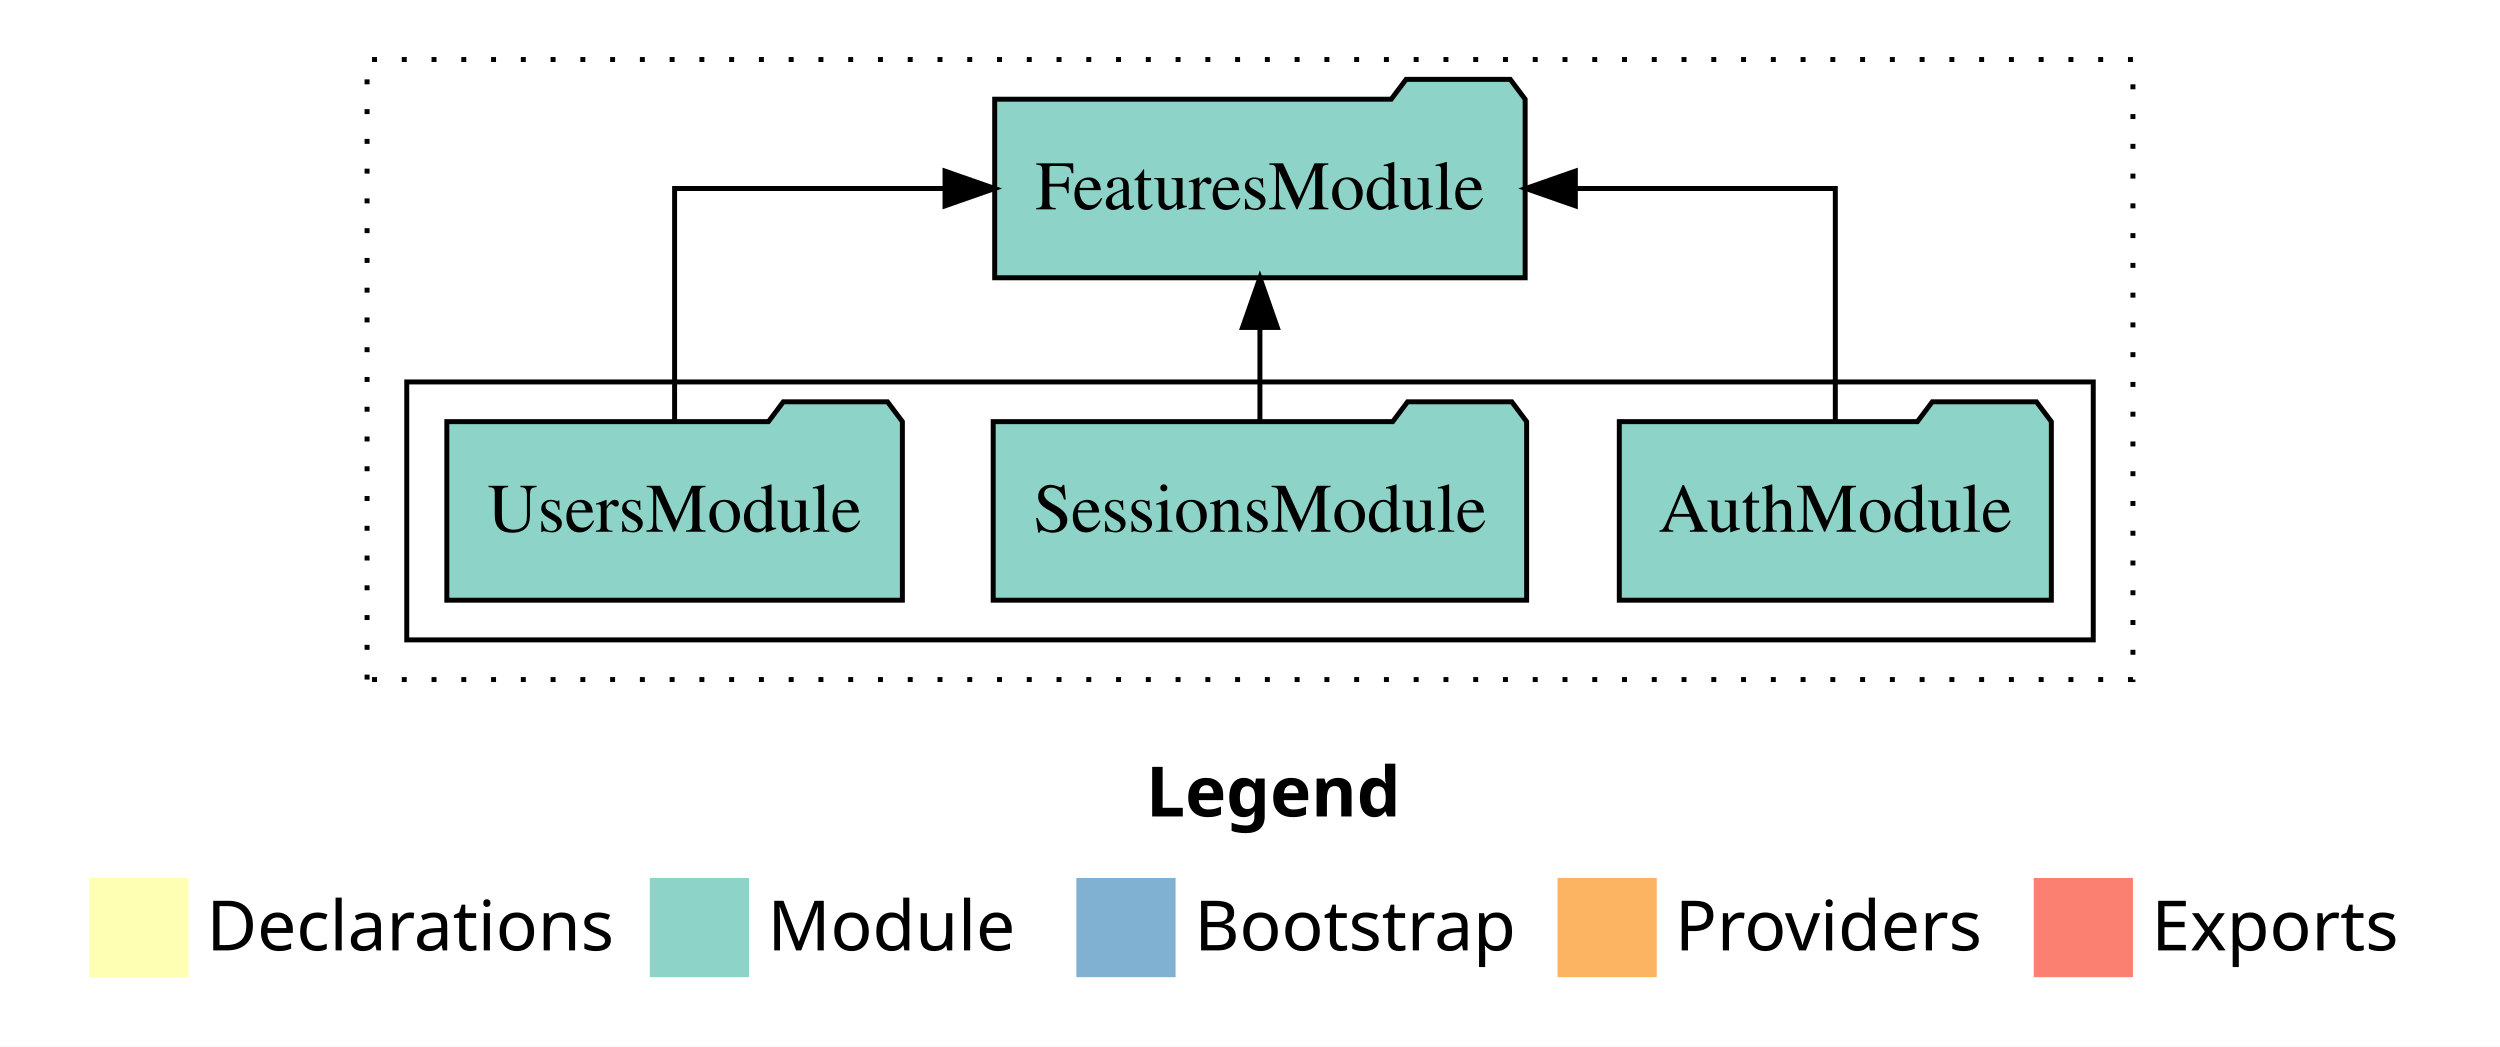
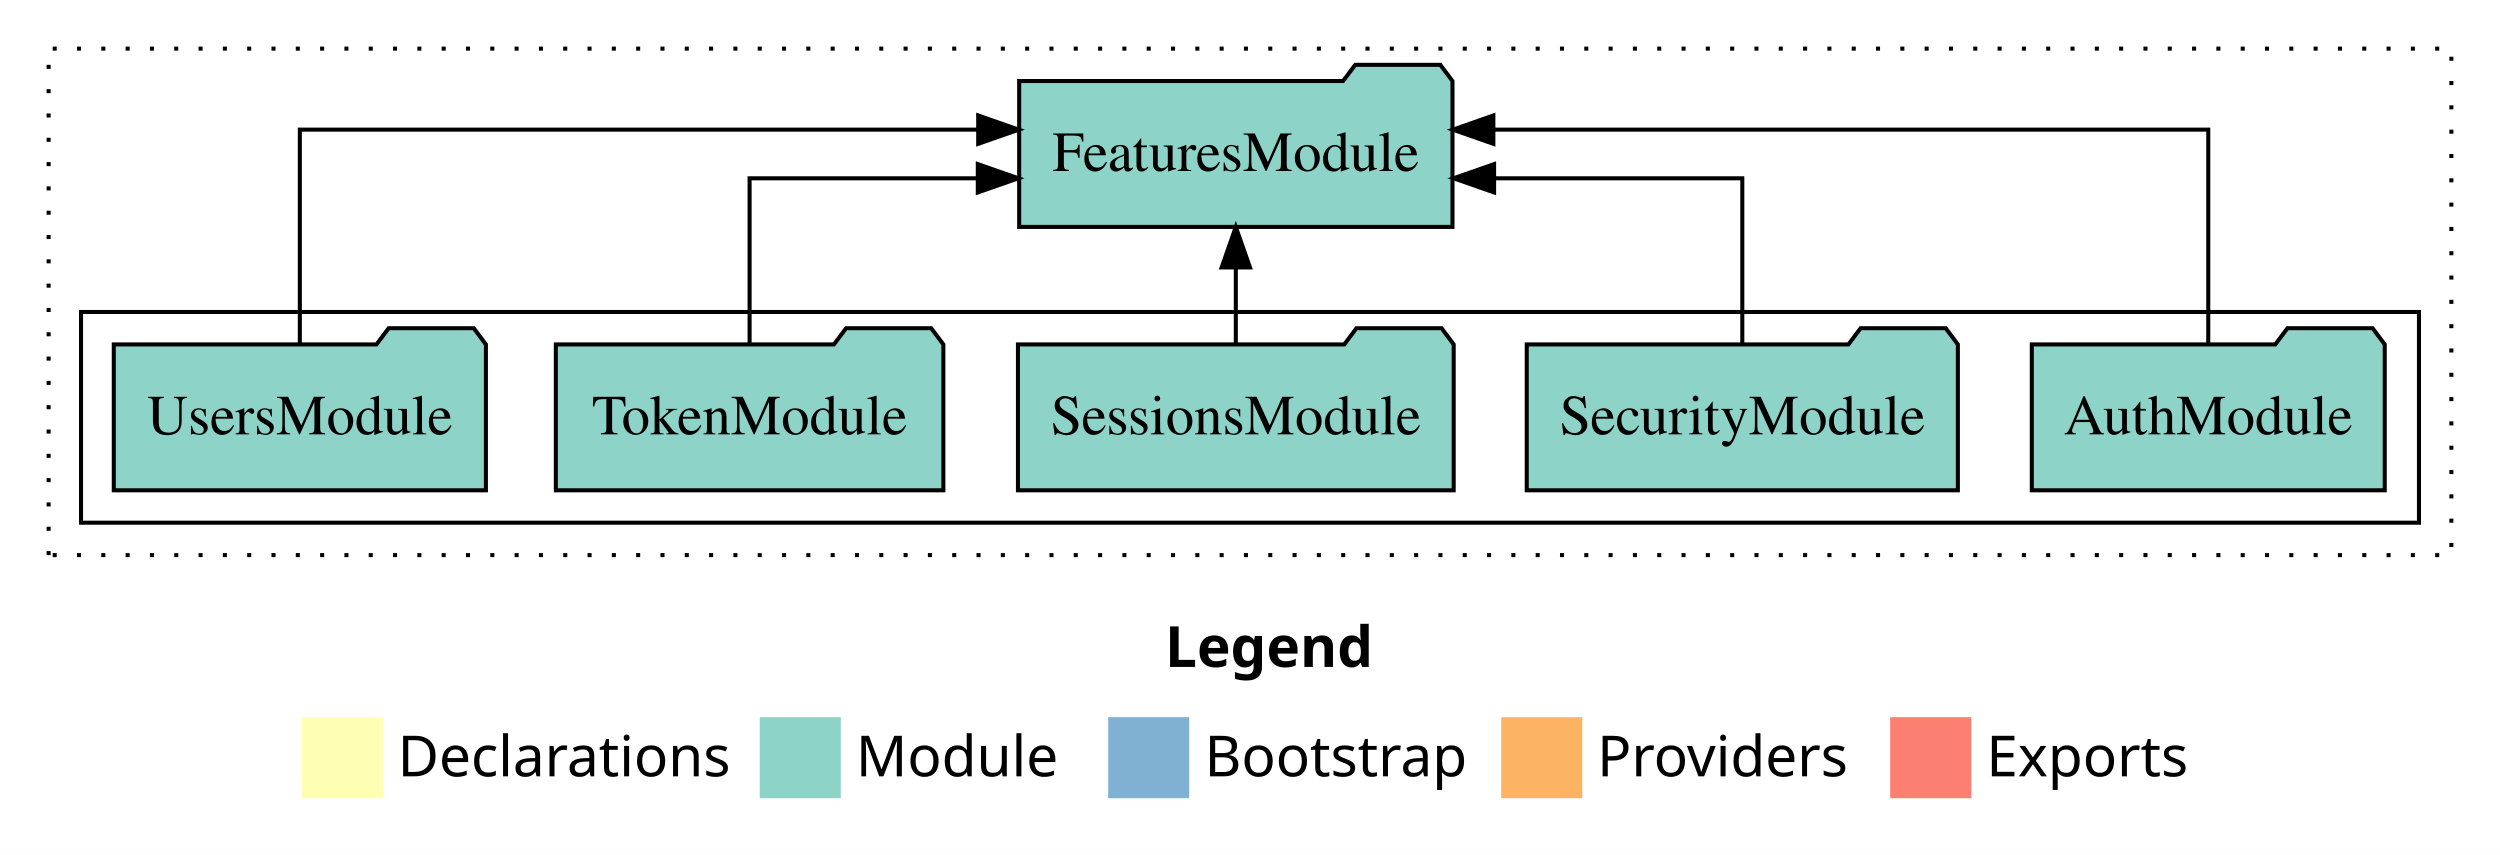
- <svg xmlns="http://www.w3.org/2000/svg" width="504pt" height="211pt" viewBox="0.00 0.00 504.00 211.00">
+ <svg xmlns="http://www.w3.org/2000/svg" width="617pt" height="211pt" viewBox="0.00 0.00 617.00 211.00">
  <g id="graph0" class="graph" transform="scale(1 1) rotate(0) translate(4 207)">
-     <polygon fill="white" stroke="transparent" points="-4,4 -4,-207 500,-207 500,4 -4,4" />
-     <text text-anchor="start" x="227.01" y="-42.4" font-family="Times-12" font-weight="bold" font-size="14.00">Legend</text>
-     <polygon fill="#ffffb3" stroke="transparent" points="14,-10 14,-30 34,-30 34,-10 14,-10" />
-     <text text-anchor="start" x="37.63" y="-15.4" font-family="Times-12" font-size="14.00">  Declarations</text>
-     <polygon fill="#8dd3c7" stroke="transparent" points="127,-10 127,-30 147,-30 147,-10 127,-10" />
-     <text text-anchor="start" x="150.73" y="-15.4" font-family="Times-12" font-size="14.00">  Module</text>
-     <polygon fill="#80b1d3" stroke="transparent" points="213,-10 213,-30 233,-30 233,-10 213,-10" />
-     <text text-anchor="start" x="236.78" y="-15.4" font-family="Times-12" font-size="14.00">  Bootstrap</text>
-     <polygon fill="#fdb462" stroke="transparent" points="310,-10 310,-30 330,-30 330,-10 310,-10" />
-     <text text-anchor="start" x="333.67" y="-15.4" font-family="Times-12" font-size="14.00">  Providers</text>
-     <polygon fill="#fb8072" stroke="transparent" points="406,-10 406,-30 426,-30 426,-10 406,-10" />
-     <text text-anchor="start" x="429.73" y="-15.4" font-family="Times-12" font-size="14.00">  Exports</text>
+     <polygon fill="white" stroke="transparent" points="-4,4 -4,-207 613,-207 613,4 -4,4" />
+     <text text-anchor="start" x="283.51" y="-42.4" font-family="Times-12" font-weight="bold" font-size="14.00">Legend</text>
+     <polygon fill="#ffffb3" stroke="transparent" points="70.5,-10 70.5,-30 90.5,-30 90.5,-10 70.5,-10" />
+     <text text-anchor="start" x="94.13" y="-15.4" font-family="Times-12" font-size="14.00">  Declarations</text>
+     <polygon fill="#8dd3c7" stroke="transparent" points="183.5,-10 183.5,-30 203.5,-30 203.5,-10 183.5,-10" />
+     <text text-anchor="start" x="207.23" y="-15.4" font-family="Times-12" font-size="14.00">  Module</text>
+     <polygon fill="#80b1d3" stroke="transparent" points="269.5,-10 269.5,-30 289.5,-30 289.5,-10 269.5,-10" />
+     <text text-anchor="start" x="293.28" y="-15.4" font-family="Times-12" font-size="14.00">  Bootstrap</text>
+     <polygon fill="#fdb462" stroke="transparent" points="366.5,-10 366.5,-30 386.5,-30 386.5,-10 366.5,-10" />
+     <text text-anchor="start" x="390.17" y="-15.4" font-family="Times-12" font-size="14.00">  Providers</text>
+     <polygon fill="#fb8072" stroke="transparent" points="462.5,-10 462.5,-30 482.5,-30 482.5,-10 462.5,-10" />
+     <text text-anchor="start" x="486.23" y="-15.4" font-family="Times-12" font-size="14.00">  Exports</text>
    <g id="clust1" class="cluster">
-       <polygon fill="none" stroke="black" stroke-dasharray="1,5" points="70,-70 70,-195 426,-195 426,-70 70,-70" />
+       <polygon fill="none" stroke="black" stroke-dasharray="1,5" points="8,-70 8,-195 601,-195 601,-70 8,-70" />
    </g>
    <g id="clust3" class="cluster">
-       <polygon fill="none" stroke="black" points="78,-78 78,-130 418,-130 418,-78 78,-78" />
+       <polygon fill="none" stroke="black" points="16,-78 16,-130 593,-130 593,-78 16,-78" />
    </g>
    <g id="node1" class="node">
-       <polygon fill="#8dd3c7" stroke="black" points="409.55,-122 406.55,-126 385.55,-126 382.55,-122 322.45,-122 322.45,-86 409.55,-86 409.55,-122" />
-       <text text-anchor="middle" x="366" y="-99.8" font-family="Times,serif" font-size="14.00">AuthModule</text>
+       <polygon fill="#8dd3c7" stroke="black" points="584.55,-122 581.55,-126 560.55,-126 557.55,-122 497.45,-122 497.45,-86 584.55,-86 584.55,-122" />
+       <text text-anchor="middle" x="541" y="-99.8" font-family="Times,serif" font-size="14.00">AuthModule</text>
+     </g>
+     <g id="node6" class="node">
+       <polygon fill="#8dd3c7" stroke="black" points="354.47,-187 351.47,-191 330.47,-191 327.47,-187 247.53,-187 247.53,-151 354.47,-151 354.47,-187" />
+       <text text-anchor="middle" x="301" y="-164.8" font-family="Times,serif" font-size="14.00">FeaturesModule</text>
+     </g>
+     <g id="edge1" class="edge">
+       <path fill="none" stroke="black" d="M541,-122.28C541,-143.32 541,-175 541,-175 541,-175 364.56,-175 364.56,-175" />
+       <polygon fill="black" stroke="black" points="364.56,-171.5 354.56,-175 364.56,-178.5 364.56,-171.5" />
+     </g>
+     <g id="node2" class="node">
+       <polygon fill="#8dd3c7" stroke="black" points="479.2,-122 476.2,-126 455.2,-126 452.2,-122 372.8,-122 372.8,-86 479.2,-86 479.2,-122" />
+       <text text-anchor="middle" x="426" y="-99.8" font-family="Times,serif" font-size="14.00">SecurityModule</text>
+     </g>
+     <g id="edge2" class="edge">
+       <path fill="none" stroke="black" d="M426,-122.02C426,-139.37 426,-163 426,-163 426,-163 364.74,-163 364.74,-163" />
+       <polygon fill="black" stroke="black" points="364.74,-159.5 354.74,-163 364.74,-166.5 364.74,-159.5" />
+     </g>
+     <g id="node3" class="node">
+       <polygon fill="#8dd3c7" stroke="black" points="354.77,-122 351.77,-126 330.77,-126 327.77,-122 247.23,-122 247.23,-86 354.77,-86 354.77,-122" />
+       <text text-anchor="middle" x="301" y="-99.8" font-family="Times,serif" font-size="14.00">SessionsModule</text>
+     </g>
+     <g id="edge3" class="edge">
+       <path fill="none" stroke="black" d="M301,-122.11C301,-122.11 301,-140.99 301,-140.99" />
+       <polygon fill="black" stroke="black" points="297.5,-140.99 301,-150.99 304.5,-140.99 297.5,-140.99" />
    </g>
    <g id="node4" class="node">
-       <polygon fill="#8dd3c7" stroke="black" points="303.47,-187 300.47,-191 279.47,-191 276.47,-187 196.53,-187 196.53,-151 303.47,-151 303.47,-187" />
-       <text text-anchor="middle" x="250" y="-164.8" font-family="Times,serif" font-size="14.00">FeaturesModule</text>
+       <polygon fill="#8dd3c7" stroke="black" points="228.82,-122 225.82,-126 204.82,-126 201.82,-122 133.18,-122 133.18,-86 228.82,-86 228.82,-122" />
+       <text text-anchor="middle" x="181" y="-99.8" font-family="Times,serif" font-size="14.00">TokenModule</text>
    </g>
-     <g id="edge1" class="edge">
-       <path fill="none" stroke="black" d="M366,-122.11C366,-141.34 366,-169 366,-169 366,-169 313.59,-169 313.59,-169" />
-       <polygon fill="black" stroke="black" points="313.59,-165.5 303.59,-169 313.59,-172.5 313.59,-165.5" />
+     <g id="edge4" class="edge">
+       <path fill="none" stroke="black" d="M181,-122.02C181,-139.37 181,-163 181,-163 181,-163 237.32,-163 237.32,-163" />
+       <polygon fill="black" stroke="black" points="237.32,-166.5 247.32,-163 237.32,-159.5 237.32,-166.5" />
    </g>
-     <g id="node2" class="node">
-       <polygon fill="#8dd3c7" stroke="black" points="303.77,-122 300.77,-126 279.77,-126 276.77,-122 196.23,-122 196.23,-86 303.77,-86 303.77,-122" />
-       <text text-anchor="middle" x="250" y="-99.8" font-family="Times,serif" font-size="14.00">SessionsModule</text>
+     <g id="node5" class="node">
+       <polygon fill="#8dd3c7" stroke="black" points="115.92,-122 112.92,-126 91.92,-126 88.92,-122 24.08,-122 24.08,-86 115.92,-86 115.92,-122" />
+       <text text-anchor="middle" x="70" y="-99.8" font-family="Times,serif" font-size="14.00">UsersModule</text>
    </g>
-     <g id="edge2" class="edge">
-       <path fill="none" stroke="black" d="M250,-122.11C250,-122.11 250,-140.99 250,-140.99" />
-       <polygon fill="black" stroke="black" points="246.5,-140.99 250,-150.99 253.5,-140.99 246.5,-140.99" />
-     </g>
-     <g id="node3" class="node">
-       <polygon fill="#8dd3c7" stroke="black" points="177.92,-122 174.92,-126 153.92,-126 150.92,-122 86.08,-122 86.08,-86 177.92,-86 177.92,-122" />
-       <text text-anchor="middle" x="132" y="-99.8" font-family="Times,serif" font-size="14.00">UsersModule</text>
-     </g>
-     <g id="edge3" class="edge">
-       <path fill="none" stroke="black" d="M132,-122.11C132,-141.34 132,-169 132,-169 132,-169 186.52,-169 186.52,-169" />
-       <polygon fill="black" stroke="black" points="186.52,-172.5 196.52,-169 186.52,-165.5 186.52,-172.5" />
+     <g id="edge5" class="edge">
+       <path fill="none" stroke="black" d="M70,-122.28C70,-143.32 70,-175 70,-175 70,-175 237.42,-175 237.42,-175" />
+       <polygon fill="black" stroke="black" points="237.42,-178.5 247.42,-175 237.42,-171.5 237.42,-178.5" />
    </g>
  </g>
</svg>
